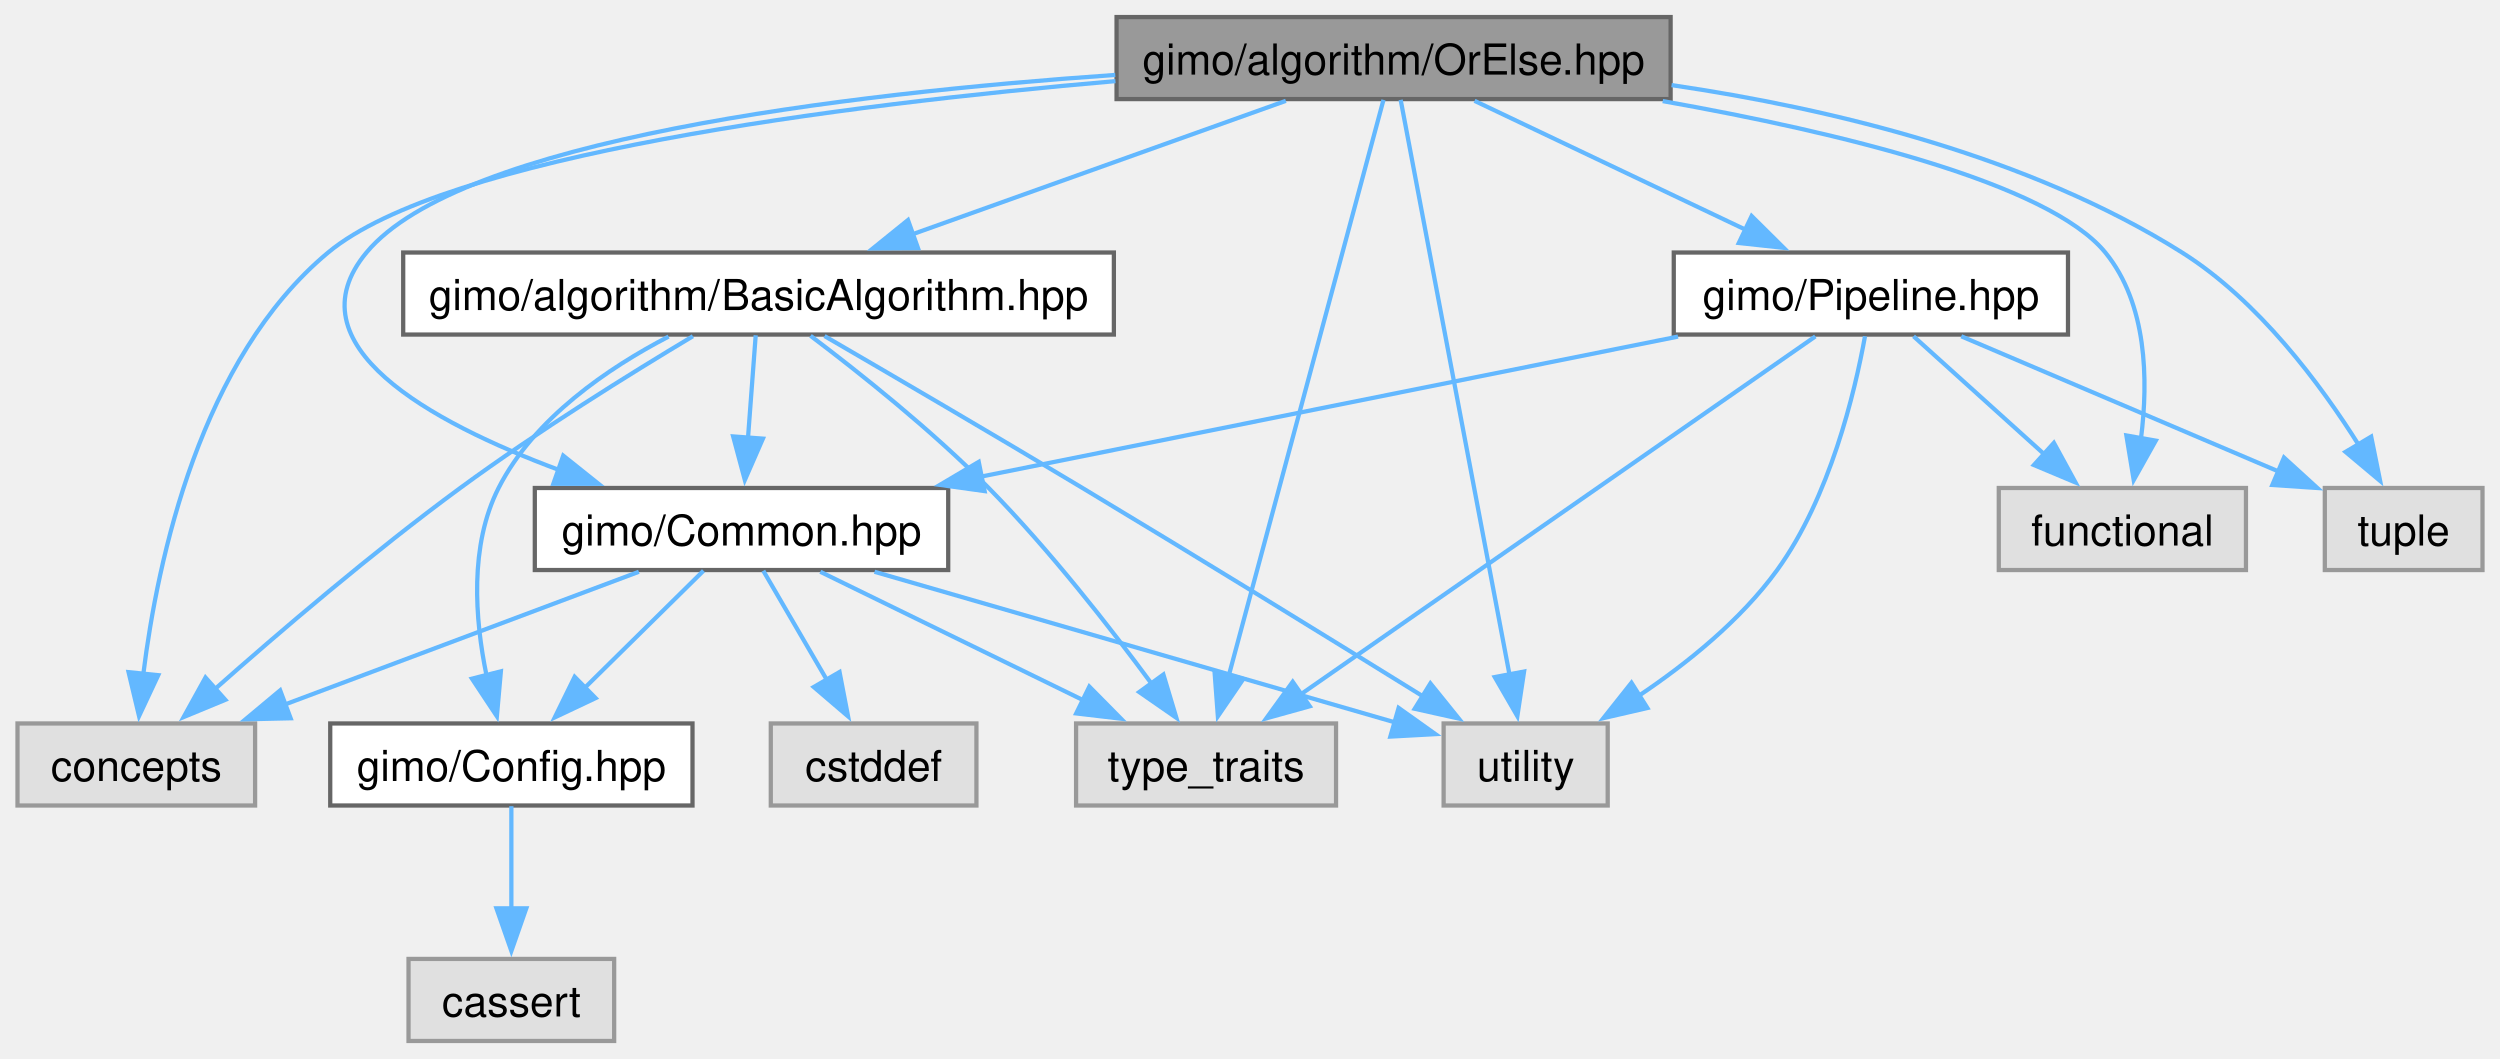
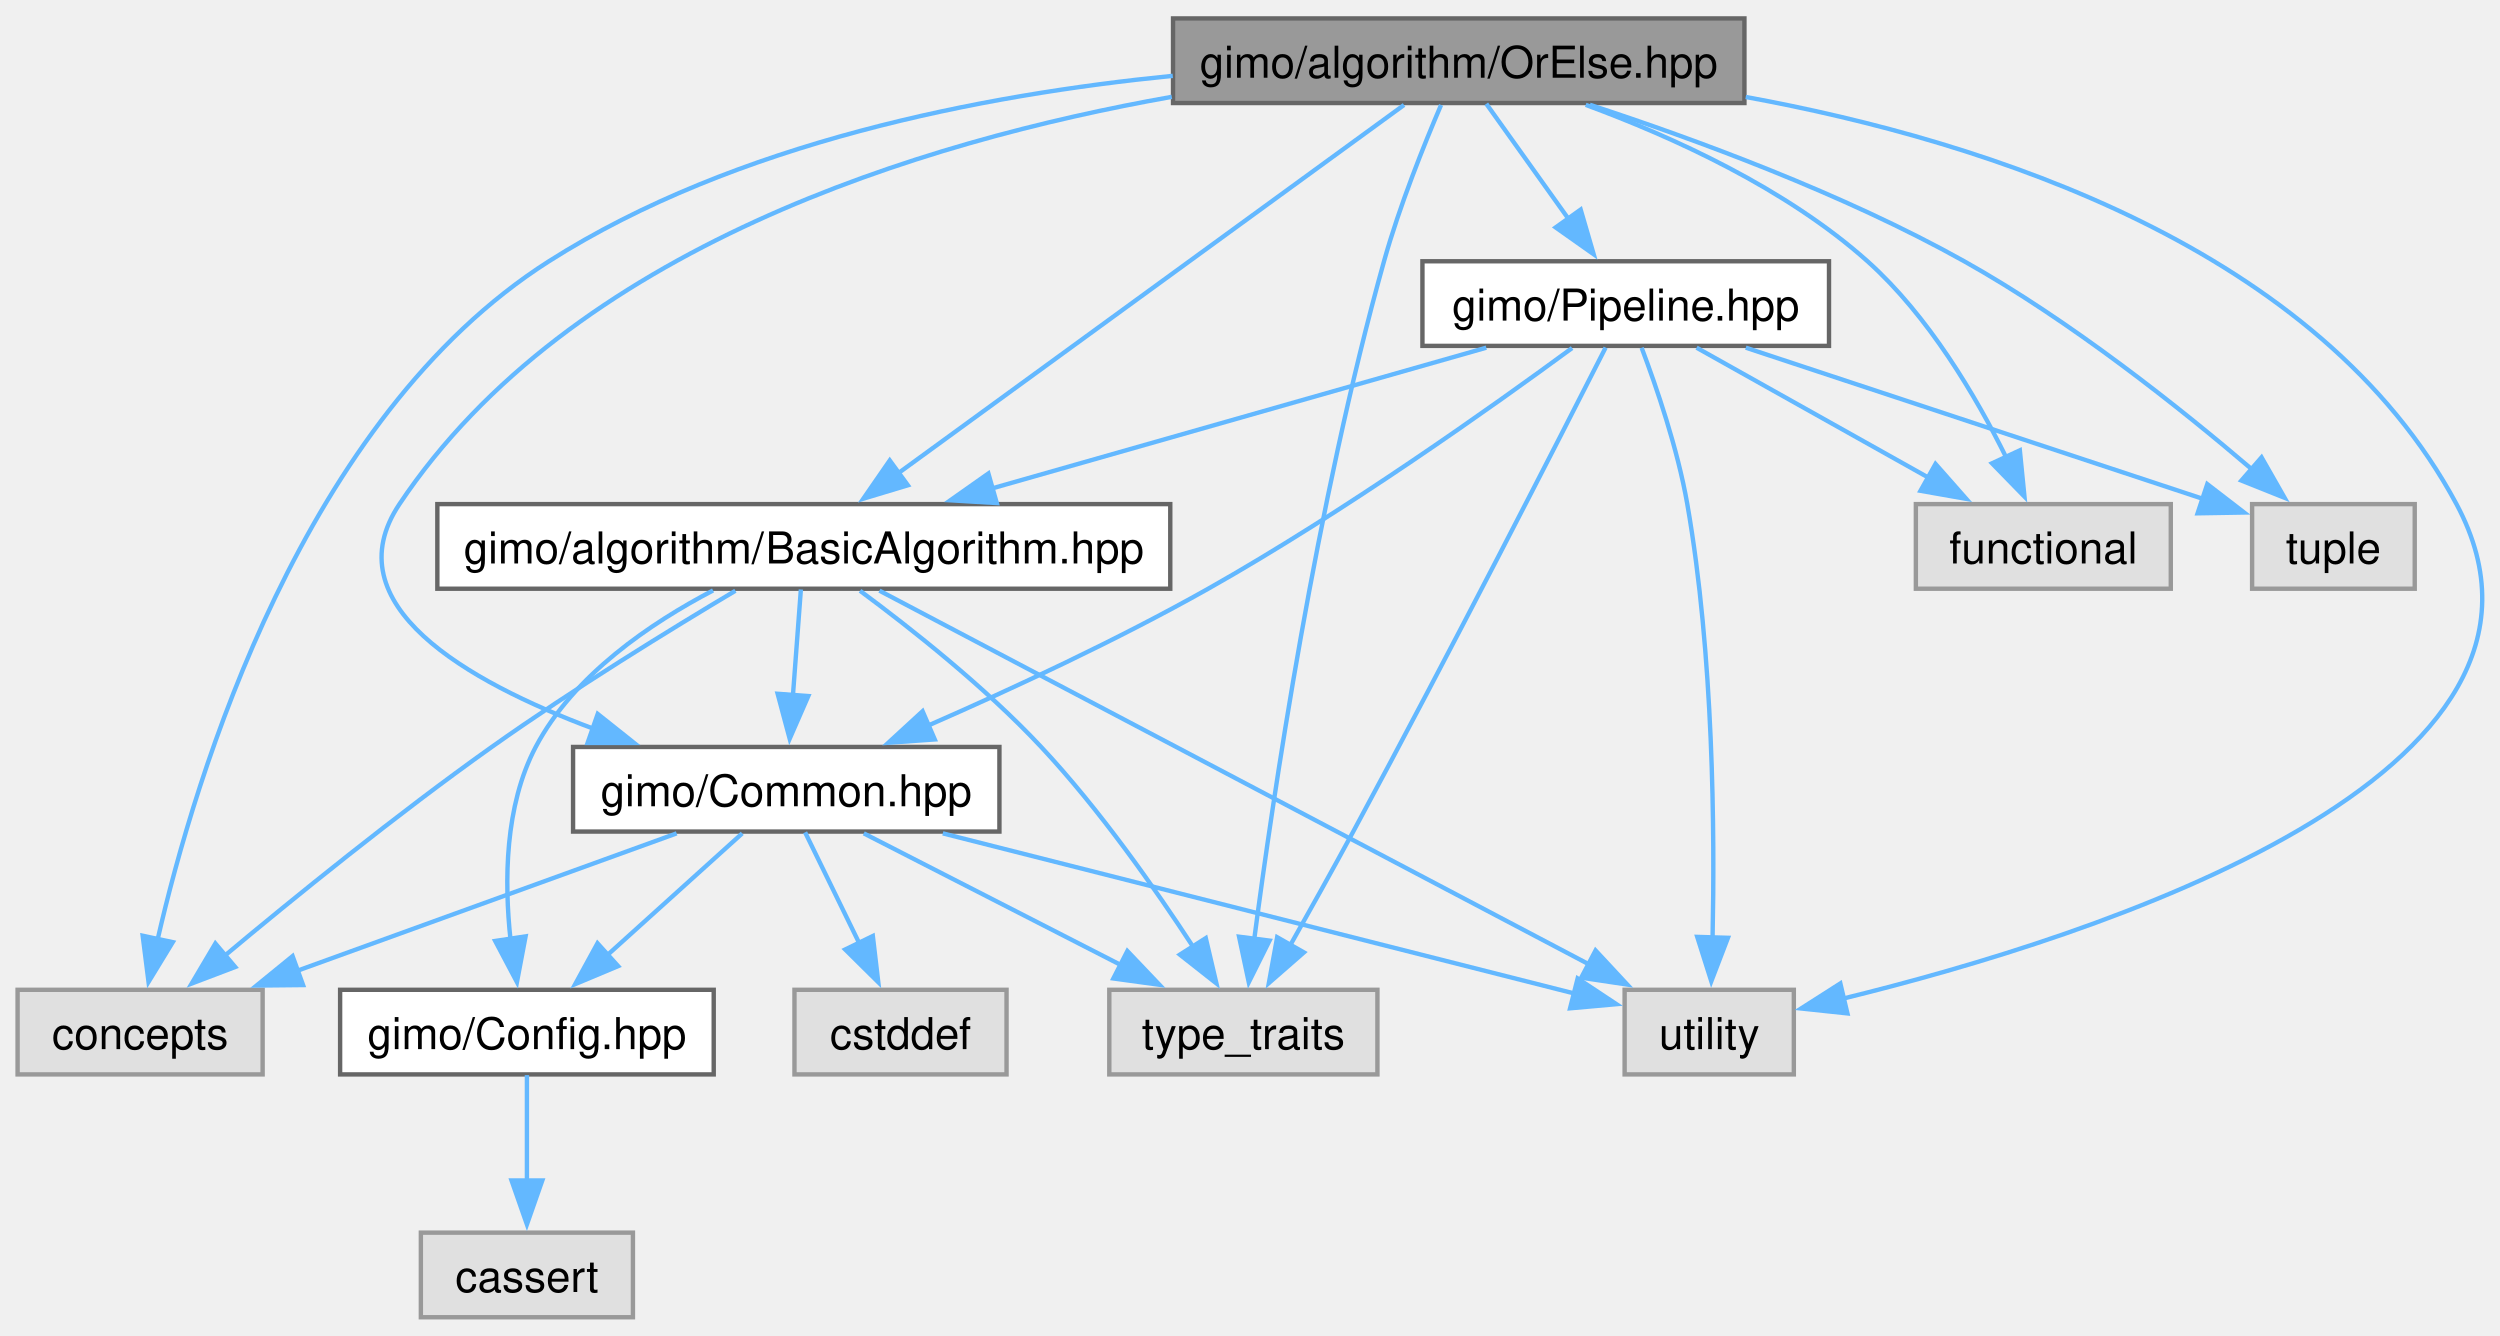
- <svg xmlns="http://www.w3.org/2000/svg" xmlns:xlink="http://www.w3.org/1999/xlink" width="586pt" height="248pt" viewBox="0.00 0.00 586.38 248.25">
-   <g id="graph0" class="graph" transform="scale(1 1) rotate(0) translate(4 244.25)">
+ <svg xmlns="http://www.w3.org/2000/svg" xmlns:xlink="http://www.w3.org/1999/xlink" width="569pt" height="304pt" viewBox="0.00 0.00 568.78 303.50">
+   <g id="graph0" class="graph" transform="scale(1 1) rotate(0) translate(4 299.5)">
    <g id="Node000001" class="node">
      <g id="a_Node000001">
        <a xlink:title=" ">
-           <polygon fill="#999999" stroke="#666666" points="387.88,-240.25 257.88,-240.25 257.88,-221 387.88,-221 387.88,-240.25" />
-           <text text-anchor="middle" x="322.88" y="-226.75" font-family="Helvetica,sans-Serif" font-size="10.00">gimo/algorithm/OrElse.hpp</text>
+           <polygon fill="#999999" stroke="#666666" points="392.88,-295.5 262.88,-295.5 262.88,-276.25 392.88,-276.25 392.88,-295.5" />
+           <text text-anchor="middle" x="327.88" y="-282" font-family="Helvetica,sans-Serif" font-size="10.00">gimo/algorithm/OrElse.hpp</text>
        </a>
      </g>
    </g>
    <g id="Node000002" class="node">
      <g id="a_Node000002">
        <a xlink:href="../../d3/d58/_common_8hpp.html" target="_top" xlink:title=" ">
-           <polygon fill="white" stroke="#666666" points="218.38,-129.75 121.38,-129.75 121.38,-110.5 218.38,-110.5 218.38,-129.75" />
-           <text text-anchor="middle" x="169.88" y="-116.25" font-family="Helvetica,sans-Serif" font-size="10.00">gimo/Common.hpp</text>
+           <polygon fill="white" stroke="#666666" points="223.38,-129.75 126.38,-129.75 126.38,-110.5 223.38,-110.5 223.38,-129.75" />
+           <text text-anchor="middle" x="174.88" y="-116.25" font-family="Helvetica,sans-Serif" font-size="10.00">gimo/Common.hpp</text>
        </a>
      </g>
    </g>
    <g id="edge1_Node000001_Node000002" class="edge">
      <g id="a_edge1_Node000001_Node000002">
        <a xlink:title=" ">
-           <path fill="none" stroke="#63b8ff" d="M257.58,-226.67C194.01,-222.26 103.85,-211.42 81.88,-185 63.89,-163.38 96.62,-145.3 127.14,-133.95" />
-           <polygon fill="#63b8ff" stroke="#63b8ff" points="128.05,-137.34 136.33,-130.73 125.73,-130.74 128.05,-137.34" />
+           <path fill="none" stroke="#63b8ff" d="M262.59,-277.66C205.48,-267.52 125.75,-243.19 86.88,-185 71.65,-162.21 101.99,-144.73 131.12,-133.86" />
+           <polygon fill="#63b8ff" stroke="#63b8ff" points="131.99,-137.26 140.28,-130.66 129.68,-130.66 131.99,-137.26" />
        </a>
      </g>
    </g>
    <g id="Node000005" class="node">
      <g id="a_Node000005">
        <a xlink:title=" ">
          <polygon fill="#e0e0e0" stroke="#999999" points="55.75,-74.5 0,-74.5 0,-55.25 55.75,-55.25 55.75,-74.5" />
          <text text-anchor="middle" x="27.88" y="-61" font-family="Helvetica,sans-Serif" font-size="10.00">concepts</text>
        </a>
      </g>
    </g>
-     <g id="edge20_Node000001_Node000005" class="edge">
-       <g id="a_edge20_Node000001_Node000005">
-         <a xlink:title=" ">
-           <path fill="none" stroke="#63b8ff" d="M257.62,-225.22C193.16,-219.63 100.35,-207.82 72.88,-185 42.91,-160.11 32.88,-113.06 29.53,-86.14" />
-           <polygon fill="#63b8ff" stroke="#63b8ff" points="33.02,-85.83 28.52,-76.23 26.06,-86.54 33.02,-85.83" />
+     <g id="edge21_Node000001_Node000005" class="edge">
+       <g id="a_edge21_Node000001_Node000005">
+         <a xlink:title=" ">
+           <path fill="none" stroke="#63b8ff" d="M262.82,-282.44C219.67,-278.16 163.37,-267.28 120.88,-240.25 64.96,-204.68 40.48,-123.51 31.83,-85.81" />
+           <polygon fill="#63b8ff" stroke="#63b8ff" points="35.31,-85.34 29.79,-76.29 28.46,-86.8 35.31,-85.34" />
        </a>
      </g>
    </g>
    <g id="Node000007" class="node">
      <g id="a_Node000007">
        <a xlink:title=" ">
          <polygon fill="#e0e0e0" stroke="#999999" points="309.38,-74.5 248.38,-74.5 248.38,-55.25 309.38,-55.25 309.38,-74.5" />
          <text text-anchor="middle" x="278.88" y="-61" font-family="Helvetica,sans-Serif" font-size="10.00">type_traits</text>
        </a>
      </g>
    </g>
-     <g id="edge23_Node000001_Node000007" class="edge">
-       <g id="a_edge23_Node000001_Node000007">
-         <a xlink:title=" ">
-           <path fill="none" stroke="#63b8ff" d="M320.51,-220.82C313.68,-195.39 293.78,-121.35 284.18,-85.62" />
-           <polygon fill="#63b8ff" stroke="#63b8ff" points="287.62,-84.93 281.65,-76.18 280.86,-86.75 287.62,-84.93" />
+     <g id="edge24_Node000001_Node000007" class="edge">
+       <g id="a_edge24_Node000001_Node000007">
+         <a xlink:title=" ">
+           <path fill="none" stroke="#63b8ff" d="M323.86,-275.81C320.05,-266.91 314.4,-252.86 310.88,-240.25 295.5,-185.3 285.61,-118.49 281.33,-85.81" />
+           <polygon fill="#63b8ff" stroke="#63b8ff" points="284.84,-85.69 280.11,-76.21 277.9,-86.58 284.84,-85.69" />
        </a>
      </g>
    </g>
    <g id="Node000008" class="node">
      <g id="a_Node000008">
        <a xlink:title=" ">
-           <polygon fill="#e0e0e0" stroke="#999999" points="373.12,-74.5 334.62,-74.5 334.62,-55.25 373.12,-55.25 373.12,-74.5" />
-           <text text-anchor="middle" x="353.88" y="-61" font-family="Helvetica,sans-Serif" font-size="10.00">utility</text>
-         </a>
-       </g>
-     </g>
-     <g id="edge24_Node000001_Node000008" class="edge">
-       <g id="a_edge24_Node000001_Node000008">
-         <a xlink:title=" ">
-           <path fill="none" stroke="#63b8ff" d="M324.54,-220.82C329.36,-195.39 343.37,-121.35 350.14,-85.62" />
-           <polygon fill="#63b8ff" stroke="#63b8ff" points="353.5,-86.69 351.92,-76.21 346.62,-85.38 353.5,-86.69" />
+           <polygon fill="#e0e0e0" stroke="#999999" points="404.12,-74.5 365.62,-74.5 365.62,-55.25 404.12,-55.25 404.12,-74.5" />
+           <text text-anchor="middle" x="384.88" y="-61" font-family="Helvetica,sans-Serif" font-size="10.00">utility</text>
+         </a>
+       </g>
+     </g>
+     <g id="edge25_Node000001_Node000008" class="edge">
+       <g id="a_edge25_Node000001_Node000008">
+         <a xlink:title=" ">
+           <path fill="none" stroke="#63b8ff" d="M393.17,-277.63C448.52,-267.48 523.72,-243.16 554.88,-185 587.99,-123.18 472.53,-86.51 415.24,-72.48" />
+           <polygon fill="#63b8ff" stroke="#63b8ff" points="416.31,-69.13 405.77,-70.25 414.7,-75.95 416.31,-69.13" />
        </a>
      </g>
    </g>
    <g id="Node000009" class="node">
      <g id="a_Node000009">
        <a xlink:href="../../d1/da8/_pipeline_8hpp.html" target="_top" xlink:title=" ">
-           <polygon fill="white" stroke="#666666" points="481.12,-185 388.62,-185 388.62,-165.75 481.12,-165.75 481.12,-185" />
-           <text text-anchor="middle" x="434.88" y="-171.5" font-family="Helvetica,sans-Serif" font-size="10.00">gimo/Pipeline.hpp</text>
+           <polygon fill="white" stroke="#666666" points="412.12,-240.25 319.62,-240.25 319.62,-221 412.12,-221 412.12,-240.25" />
+           <text text-anchor="middle" x="365.88" y="-226.75" font-family="Helvetica,sans-Serif" font-size="10.00">gimo/Pipeline.hpp</text>
        </a>
      </g>
    </g>
    <g id="edge8_Node000001_Node000009" class="edge">
      <g id="a_edge8_Node000001_Node000009">
        <a xlink:title=" ">
-           <path fill="none" stroke="#63b8ff" d="M341.87,-220.59C359.33,-212.29 385.47,-199.86 405.6,-190.29" />
-           <polygon fill="#63b8ff" stroke="#63b8ff" points="406.89,-193.56 414.42,-186.1 403.88,-187.24 406.89,-193.56" />
+           <path fill="none" stroke="#63b8ff" d="M334.15,-276.08C339.23,-268.96 346.57,-258.68 352.91,-249.8" />
+           <polygon fill="#63b8ff" stroke="#63b8ff" points="355.62,-252.01 358.58,-241.84 349.93,-247.95 355.62,-252.01" />
        </a>
      </g>
    </g>
    <g id="Node000010" class="node">
      <g id="a_Node000010">
-         <a xlink:title=" ">
-           <polygon fill="#e0e0e0" stroke="#999999" points="522.88,-129.75 464.88,-129.75 464.88,-110.5 522.88,-110.5 522.88,-129.75" />
-           <text text-anchor="middle" x="493.88" y="-116.25" font-family="Helvetica,sans-Serif" font-size="10.00">functional</text>
-         </a>
-       </g>
-     </g>
-     <g id="edge21_Node000001_Node000010" class="edge">
-       <g id="a_edge21_Node000001_Node000010">
-         <a xlink:title=" ">
-           <path fill="none" stroke="#63b8ff" d="M386.03,-220.53C427.52,-213.16 476.52,-201.31 489.88,-185 499.68,-173.02 500,-155.16 498.25,-141.37" />
-           <polygon fill="#63b8ff" stroke="#63b8ff" points="501.72,-140.86 496.54,-131.62 494.82,-142.07 501.72,-140.86" />
+         <a xlink:href="../../de/dca/_basic_algorithm_8hpp.html" target="_top" xlink:title=" ">
+           <polygon fill="white" stroke="#666666" points="262.25,-185 95.5,-185 95.5,-165.75 262.25,-165.75 262.25,-185" />
+           <text text-anchor="middle" x="178.88" y="-171.5" font-family="Helvetica,sans-Serif" font-size="10.00">gimo/algorithm/BasicAlgorithm.hpp</text>
+         </a>
+       </g>
+     </g>
+     <g id="edge20_Node000001_Node000010" class="edge">
+       <g id="a_edge20_Node000001_Node000010">
+         <a xlink:title=" ">
+           <path fill="none" stroke="#63b8ff" d="M315.43,-275.81C290.06,-257.34 232.09,-215.13 200.45,-192.09" />
+           <polygon fill="#63b8ff" stroke="#63b8ff" points="202.55,-189.29 192.41,-186.23 198.43,-194.94 202.55,-189.29" />
        </a>
      </g>
    </g>
    <g id="Node000011" class="node">
      <g id="a_Node000011">
        <a xlink:title=" ">
-           <polygon fill="#e0e0e0" stroke="#999999" points="578.38,-129.75 541.38,-129.75 541.38,-110.5 578.38,-110.5 578.38,-129.75" />
-           <text text-anchor="middle" x="559.88" y="-116.25" font-family="Helvetica,sans-Serif" font-size="10.00">tuple</text>
+           <polygon fill="#e0e0e0" stroke="#999999" points="489.88,-185 431.88,-185 431.88,-165.75 489.88,-165.75 489.88,-185" />
+           <text text-anchor="middle" x="460.88" y="-171.5" font-family="Helvetica,sans-Serif" font-size="10.00">functional</text>
        </a>
      </g>
    </g>
    <g id="edge22_Node000001_Node000011" class="edge">
      <g id="a_edge22_Node000001_Node000011">
        <a xlink:title=" ">
-           <path fill="none" stroke="#63b8ff" d="M388.1,-224.28C425.48,-218.78 471.95,-207.63 507.88,-185 525.79,-173.72 540.38,-154.12 549.49,-139.6" />
-           <polygon fill="#63b8ff" stroke="#63b8ff" points="552.26,-141.8 554.36,-131.41 546.24,-138.22 552.26,-141.8" />
+           <path fill="none" stroke="#63b8ff" d="M356.77,-275.83C376.49,-268.57 402.31,-256.84 420.88,-240.25 434.75,-227.85 445.55,-209.52 452.41,-195.67" />
+           <polygon fill="#63b8ff" stroke="#63b8ff" points="455.54,-197.24 456.59,-186.7 449.2,-194.28 455.54,-197.24" />
        </a>
      </g>
    </g>
    <g id="Node000012" class="node">
      <g id="a_Node000012">
-         <a xlink:href="../../de/dca/_basic_algorithm_8hpp.html" target="_top" xlink:title=" ">
-           <polygon fill="white" stroke="#666666" points="257.25,-185 90.5,-185 90.5,-165.75 257.25,-165.75 257.25,-185" />
-           <text text-anchor="middle" x="173.88" y="-171.5" font-family="Helvetica,sans-Serif" font-size="10.00">gimo/algorithm/BasicAlgorithm.hpp</text>
-         </a>
-       </g>
-     </g>
-     <g id="edge14_Node000001_Node000012" class="edge">
-       <g id="a_edge14_Node000001_Node000012">
-         <a xlink:title=" ">
-           <path fill="none" stroke="#63b8ff" d="M297.6,-220.59C273.52,-211.99 237.02,-198.94 209.89,-189.25" />
-           <polygon fill="#63b8ff" stroke="#63b8ff" points="211.29,-186.03 200.7,-185.96 208.94,-192.62 211.29,-186.03" />
+         <a xlink:title=" ">
+           <polygon fill="#e0e0e0" stroke="#999999" points="545.38,-185 508.38,-185 508.38,-165.75 545.38,-165.75 545.38,-185" />
+           <text text-anchor="middle" x="526.88" y="-171.5" font-family="Helvetica,sans-Serif" font-size="10.00">tuple</text>
+         </a>
+       </g>
+     </g>
+     <g id="edge23_Node000001_Node000012" class="edge">
+       <g id="a_edge23_Node000001_Node000012">
+         <a xlink:title=" ">
+           <path fill="none" stroke="#63b8ff" d="M357.72,-275.85C381.56,-268.05 415.4,-255.62 442.88,-240.25 467.07,-226.71 492,-206.87 508.36,-192.89" />
+           <polygon fill="#63b8ff" stroke="#63b8ff" points="510.53,-195.64 515.78,-186.43 505.94,-190.36 510.53,-195.64" />
        </a>
      </g>
    </g>
    <g id="Node000003" class="node">
      <g id="a_Node000003">
        <a xlink:href="../../d8/dd2/_config_8hpp.html" target="_top" xlink:title=" ">
          <polygon fill="white" stroke="#666666" points="158.38,-74.5 73.38,-74.5 73.38,-55.25 158.38,-55.25 158.38,-74.5" />
          <text text-anchor="middle" x="115.88" y="-61" font-family="Helvetica,sans-Serif" font-size="10.00">gimo/Config.hpp</text>
        </a>
      </g>
    </g>
    <g id="edge2_Node000002_Node000003" class="edge">
      <g id="a_edge2_Node000002_Node000003">
        <a xlink:title=" ">
-           <path fill="none" stroke="#63b8ff" d="M160.96,-110.33C153.42,-102.9 142.41,-92.04 133.15,-82.91" />
-           <polygon fill="#63b8ff" stroke="#63b8ff" points="135.64,-80.45 126.06,-75.92 130.73,-85.44 135.64,-80.45" />
+           <path fill="none" stroke="#63b8ff" d="M164.87,-110.09C156.51,-102.55 144.38,-91.6 134.27,-82.48" />
+           <polygon fill="#63b8ff" stroke="#63b8ff" points="136.63,-79.89 126.86,-75.79 131.94,-85.09 136.63,-79.89" />
        </a>
      </g>
    </g>
    <g id="edge4_Node000002_Node000005" class="edge">
      <g id="a_edge4_Node000002_Node000005">
        <a xlink:title=" ">
-           <path fill="none" stroke="#63b8ff" d="M145.79,-110.09C122.94,-101.52 88.36,-88.56 62.55,-78.88" />
-           <polygon fill="#63b8ff" stroke="#63b8ff" points="64.09,-75.72 53.5,-75.48 61.63,-82.27 64.09,-75.72" />
+           <path fill="none" stroke="#63b8ff" d="M149.94,-110.09C126.18,-101.49 90.17,-88.44 63.41,-78.75" />
+           <polygon fill="#63b8ff" stroke="#63b8ff" points="64.95,-75.58 54.36,-75.47 62.57,-82.16 64.95,-75.58" />
        </a>
      </g>
    </g>
    <g id="Node000006" class="node">
      <g id="a_Node000006">
        <a xlink:title=" ">
          <polygon fill="#e0e0e0" stroke="#999999" points="225,-74.5 176.75,-74.5 176.75,-55.25 225,-55.25 225,-74.5" />
          <text text-anchor="middle" x="200.88" y="-61" font-family="Helvetica,sans-Serif" font-size="10.00">cstddef</text>
        </a>
      </g>
    </g>
    <g id="edge5_Node000002_Node000006" class="edge">
      <g id="a_edge5_Node000002_Node000006">
        <a xlink:title=" ">
-           <path fill="none" stroke="#63b8ff" d="M174.99,-110.33C179.05,-103.36 184.87,-93.37 189.96,-84.62" />
-           <polygon fill="#63b8ff" stroke="#63b8ff" points="192.88,-86.57 194.88,-76.17 186.83,-83.05 192.88,-86.57" />
+           <path fill="none" stroke="#63b8ff" d="M179.17,-110.33C182.5,-103.51 187.24,-93.81 191.44,-85.2" />
+           <polygon fill="#63b8ff" stroke="#63b8ff" points="194.58,-86.74 195.82,-76.22 188.29,-83.67 194.58,-86.74" />
        </a>
      </g>
    </g>
    <g id="edge6_Node000002_Node000007" class="edge">
      <g id="a_edge6_Node000002_Node000007">
        <a xlink:title=" ">
-           <path fill="none" stroke="#63b8ff" d="M188.37,-110.09C205.28,-101.83 230.56,-89.48 250.11,-79.93" />
-           <polygon fill="#63b8ff" stroke="#63b8ff" points="251.49,-83.15 258.93,-75.62 248.41,-76.86 251.49,-83.15" />
+           <path fill="none" stroke="#63b8ff" d="M192.52,-110.09C208.5,-101.91 232.33,-89.71 250.91,-80.19" />
+           <polygon fill="#63b8ff" stroke="#63b8ff" points="252.49,-83.32 259.8,-75.64 249.3,-77.08 252.49,-83.32" />
        </a>
      </g>
    </g>
    <g id="edge7_Node000002_Node000008" class="edge">
      <g id="a_edge7_Node000002_Node000008">
        <a xlink:title=" ">
-           <path fill="none" stroke="#63b8ff" d="M201.09,-110.09C235.26,-100.2 289.7,-84.45 323.53,-74.66" />
-           <polygon fill="#63b8ff" stroke="#63b8ff" points="324.06,-78.15 332.7,-72 322.12,-71.42 324.06,-78.15" />
+           <path fill="none" stroke="#63b8ff" d="M210.5,-110.09C250.9,-99.85 316.12,-83.31 354.3,-73.63" />
+           <polygon fill="#63b8ff" stroke="#63b8ff" points="354.93,-77.08 363.76,-71.23 353.21,-70.29 354.93,-77.08" />
        </a>
      </g>
    </g>
    <g id="Node000004" class="node">
      <g id="a_Node000004">
        <a xlink:title=" ">
          <polygon fill="#e0e0e0" stroke="#999999" points="140,-19.25 91.75,-19.25 91.75,0 140,0 140,-19.25" />
          <text text-anchor="middle" x="115.88" y="-5.75" font-family="Helvetica,sans-Serif" font-size="10.00">cassert</text>
        </a>
      </g>
    </g>
    <g id="edge3_Node000003_Node000004" class="edge">
      <g id="a_edge3_Node000003_Node000004">
        <a xlink:title=" ">
          <path fill="none" stroke="#63b8ff" d="M115.88,-55.08C115.88,-48.57 115.88,-39.42 115.88,-31.12" />
          <polygon fill="#63b8ff" stroke="#63b8ff" points="119.38,-31.12 115.88,-21.12 112.38,-31.12 119.38,-31.12" />
        </a>
      </g>
    </g>
    <g id="edge9_Node000009_Node000002" class="edge">
      <g id="a_edge9_Node000009_Node000002">
        <a xlink:title=" ">
-           <path fill="none" stroke="#63b8ff" d="M389.62,-165.28C344.36,-156.19 274.66,-142.18 225.93,-132.39" />
-           <polygon fill="#63b8ff" stroke="#63b8ff" points="226.92,-129.02 216.43,-130.48 225.54,-135.88 226.92,-129.02" />
-         </a>
-       </g>
-     </g>
-     <g id="edge12_Node000009_Node000007" class="edge">
-       <g id="a_edge12_Node000009_Node000007">
-         <a xlink:title=" ">
-           <path fill="none" stroke="#63b8ff" d="M421.84,-165.31C395.16,-146.76 334.07,-104.26 301.04,-81.29" />
-           <polygon fill="#63b8ff" stroke="#63b8ff" points="303.21,-78.54 293,-75.7 299.21,-84.28 303.21,-78.54" />
-         </a>
-       </g>
-     </g>
-     <g id="edge13_Node000009_Node000008" class="edge">
-       <g id="a_edge13_Node000009_Node000008">
-         <a xlink:title=" ">
-           <path fill="none" stroke="#63b8ff" d="M433.49,-165.35C431.11,-152.23 425.27,-127.59 412.88,-110.5 404.3,-98.68 391.71,-88.56 380.35,-80.95" />
-           <polygon fill="#63b8ff" stroke="#63b8ff" points="382.43,-78.13 372.11,-75.75 378.7,-84.05 382.43,-78.13" />
+           <path fill="none" stroke="#63b8ff" d="M353.67,-220.51C335.96,-207.49 301.86,-183.23 270.88,-165.75 250.27,-154.13 226.11,-142.91 207.18,-134.63" />
+           <polygon fill="#63b8ff" stroke="#63b8ff" points="208.67,-131.46 198.1,-130.71 205.9,-137.88 208.67,-131.46" />
+         </a>
+       </g>
+     </g>
+     <g id="edge18_Node000009_Node000007" class="edge">
+       <g id="a_edge18_Node000009_Node000007">
+         <a xlink:title=" ">
+           <path fill="none" stroke="#63b8ff" d="M361.3,-220.61C351.16,-200.66 325.93,-151.32 303.88,-110.5 299.23,-101.91 293.96,-92.46 289.46,-84.48" />
+           <polygon fill="#63b8ff" stroke="#63b8ff" points="292.66,-83.01 284.68,-76.04 286.57,-86.46 292.66,-83.01" />
+         </a>
+       </g>
+     </g>
+     <g id="edge19_Node000009_Node000008" class="edge">
+       <g id="a_edge19_Node000009_Node000008">
+         <a xlink:title=" ">
+           <path fill="none" stroke="#63b8ff" d="M369.49,-220.57C372.85,-211.67 377.67,-197.64 379.88,-185 385.86,-150.76 386.14,-110.19 385.63,-86.32" />
+           <polygon fill="#63b8ff" stroke="#63b8ff" points="389.13,-86.33 385.34,-76.44 382.14,-86.54 389.13,-86.33" />
        </a>
      </g>
    </g>
    <g id="edge10_Node000009_Node000010" class="edge">
      <g id="a_edge10_Node000009_Node000010">
        <a xlink:title=" ">
-           <path fill="none" stroke="#63b8ff" d="M444.88,-165.34C453.24,-157.8 465.37,-146.85 475.48,-137.73" />
-           <polygon fill="#63b8ff" stroke="#63b8ff" points="477.81,-140.34 482.89,-131.04 473.12,-135.14 477.81,-140.34" />
-         </a>
-       </g>
-     </g>
-     <g id="edge11_Node000009_Node000011" class="edge">
-       <g id="a_edge11_Node000009_Node000011">
-         <a xlink:title=" ">
-           <path fill="none" stroke="#63b8ff" d="M456.08,-165.34C476.55,-156.62 507.72,-143.34 530.56,-133.61" />
-           <polygon fill="#63b8ff" stroke="#63b8ff" points="531.8,-136.89 539.63,-129.75 529.06,-130.45 531.8,-136.89" />
-         </a>
-       </g>
-     </g>
-     <g id="edge15_Node000012_Node000002" class="edge">
-       <g id="a_edge15_Node000012_Node000002">
-         <a xlink:title=" ">
-           <path fill="none" stroke="#63b8ff" d="M173.21,-165.58C172.72,-158.99 172.02,-149.71 171.39,-141.32" />
-           <polygon fill="#63b8ff" stroke="#63b8ff" points="174.9,-141.33 170.66,-131.62 167.92,-141.85 174.9,-141.33" />
-         </a>
-       </g>
-     </g>
-     <g id="edge16_Node000012_Node000003" class="edge">
-       <g id="a_edge16_Node000012_Node000003">
-         <a xlink:title=" ">
-           <path fill="none" stroke="#63b8ff" d="M152.77,-165.28C138.65,-157.94 121.19,-146.13 112.88,-129.75 106.02,-116.25 107.32,-99 110.04,-85.83" />
-           <polygon fill="#63b8ff" stroke="#63b8ff" points="113.42,-86.73 112.48,-76.18 106.63,-85.01 113.42,-86.73" />
-         </a>
-       </g>
-     </g>
-     <g id="edge17_Node000012_Node000005" class="edge">
-       <g id="a_edge17_Node000012_Node000005">
-         <a xlink:title=" ">
-           <path fill="none" stroke="#63b8ff" d="M158.47,-165.36C144.03,-156.72 122,-143.05 103.88,-129.75 83.39,-114.72 61.3,-95.82 46.24,-82.49" />
-           <polygon fill="#63b8ff" stroke="#63b8ff" points="48.77,-80.05 38.98,-76 44.11,-85.28 48.77,-80.05" />
-         </a>
-       </g>
-     </g>
-     <g id="edge18_Node000012_Node000007" class="edge">
-       <g id="a_edge18_Node000012_Node000007">
-         <a xlink:title=" ">
-           <path fill="none" stroke="#63b8ff" d="M186.07,-165.46C197.43,-156.89 214.57,-143.28 227.88,-129.75 242.15,-115.24 256.44,-96.93 266.24,-83.64" />
-           <polygon fill="#63b8ff" stroke="#63b8ff" points="268.87,-85.98 271.91,-75.83 263.2,-81.87 268.87,-85.98" />
-         </a>
-       </g>
-     </g>
-     <g id="edge19_Node000012_Node000008" class="edge">
-       <g id="a_edge19_Node000012_Node000008">
-         <a xlink:title=" ">
-           <path fill="none" stroke="#63b8ff" d="M189.36,-165.4C204.75,-156.46 229.02,-142.28 249.88,-129.75 277.38,-113.23 308.73,-93.91 329.76,-80.87" />
-           <polygon fill="#63b8ff" stroke="#63b8ff" points="331.52,-83.9 338.18,-75.65 327.83,-77.95 331.52,-83.9" />
+           <path fill="none" stroke="#63b8ff" d="M334.15,-220.59C303.12,-211.76 255.67,-198.24 221.38,-188.48" />
+           <polygon fill="#63b8ff" stroke="#63b8ff" points="222.78,-185.24 212.21,-185.87 220.87,-191.97 222.78,-185.24" />
+         </a>
+       </g>
+     </g>
+     <g id="edge16_Node000009_Node000011" class="edge">
+       <g id="a_edge16_Node000009_Node000011">
+         <a xlink:title=" ">
+           <path fill="none" stroke="#63b8ff" d="M381.99,-220.59C396.46,-212.48 417.95,-200.43 434.86,-190.96" />
+           <polygon fill="#63b8ff" stroke="#63b8ff" points="436.35,-194.14 443.36,-186.19 432.93,-188.03 436.35,-194.14" />
+         </a>
+       </g>
+     </g>
+     <g id="edge17_Node000009_Node000012" class="edge">
+       <g id="a_edge17_Node000009_Node000012">
+         <a xlink:title=" ">
+           <path fill="none" stroke="#63b8ff" d="M393.19,-220.59C422.14,-211.01 467.72,-195.94 497.45,-186.11" />
+           <polygon fill="#63b8ff" stroke="#63b8ff" points="498.18,-189.55 506.57,-183.09 495.98,-182.91 498.18,-189.55" />
+         </a>
+       </g>
+     </g>
+     <g id="edge11_Node000010_Node000002" class="edge">
+       <g id="a_edge11_Node000010_Node000002">
+         <a xlink:title=" ">
+           <path fill="none" stroke="#63b8ff" d="M178.21,-165.58C177.72,-158.99 177.02,-149.71 176.39,-141.32" />
+           <polygon fill="#63b8ff" stroke="#63b8ff" points="179.9,-141.33 175.66,-131.62 172.92,-141.85 179.9,-141.33" />
+         </a>
+       </g>
+     </g>
+     <g id="edge12_Node000010_Node000003" class="edge">
+       <g id="a_edge12_Node000010_Node000003">
+         <a xlink:title=" ">
+           <path fill="none" stroke="#63b8ff" d="M158.23,-165.36C144.13,-157.99 126.5,-146.12 117.88,-129.75 110.82,-116.36 110.71,-99.11 112.15,-85.91" />
+           <polygon fill="#63b8ff" stroke="#63b8ff" points="115.58,-86.66 113.61,-76.25 108.66,-85.61 115.58,-86.66" />
+         </a>
+       </g>
+     </g>
+     <g id="edge13_Node000010_Node000005" class="edge">
+       <g id="a_edge13_Node000010_Node000005">
+         <a xlink:title=" ">
+           <path fill="none" stroke="#63b8ff" d="M163.31,-165.29C148.71,-156.59 126.39,-142.9 107.88,-129.75 86.31,-114.44 62.79,-95.35 46.87,-82.04" />
+           <polygon fill="#63b8ff" stroke="#63b8ff" points="49.51,-79.69 39.6,-75.92 45,-85.04 49.51,-79.69" />
+         </a>
+       </g>
+     </g>
+     <g id="edge14_Node000010_Node000007" class="edge">
+       <g id="a_edge14_Node000010_Node000007">
+         <a xlink:title=" ">
+           <path fill="none" stroke="#63b8ff" d="M191.67,-165.28C203.14,-156.8 220.08,-143.43 232.88,-129.75 246.14,-115.58 258.84,-97.47 267.53,-84.15" />
+           <polygon fill="#63b8ff" stroke="#63b8ff" points="270.33,-86.26 272.75,-75.95 264.43,-82.5 270.33,-86.26" />
+         </a>
+       </g>
+     </g>
+     <g id="edge15_Node000010_Node000008" class="edge">
+       <g id="a_edge15_Node000010_Node000008">
+         <a xlink:title=" ">
+           <path fill="none" stroke="#63b8ff" d="M196.08,-165.31C231.83,-146.48 314.38,-103.01 357.51,-80.29" />
+           <polygon fill="#63b8ff" stroke="#63b8ff" points="359.01,-83.45 366.23,-75.69 355.75,-77.26 359.01,-83.45" />
        </a>
      </g>
    </g>
  </g>
</svg>
